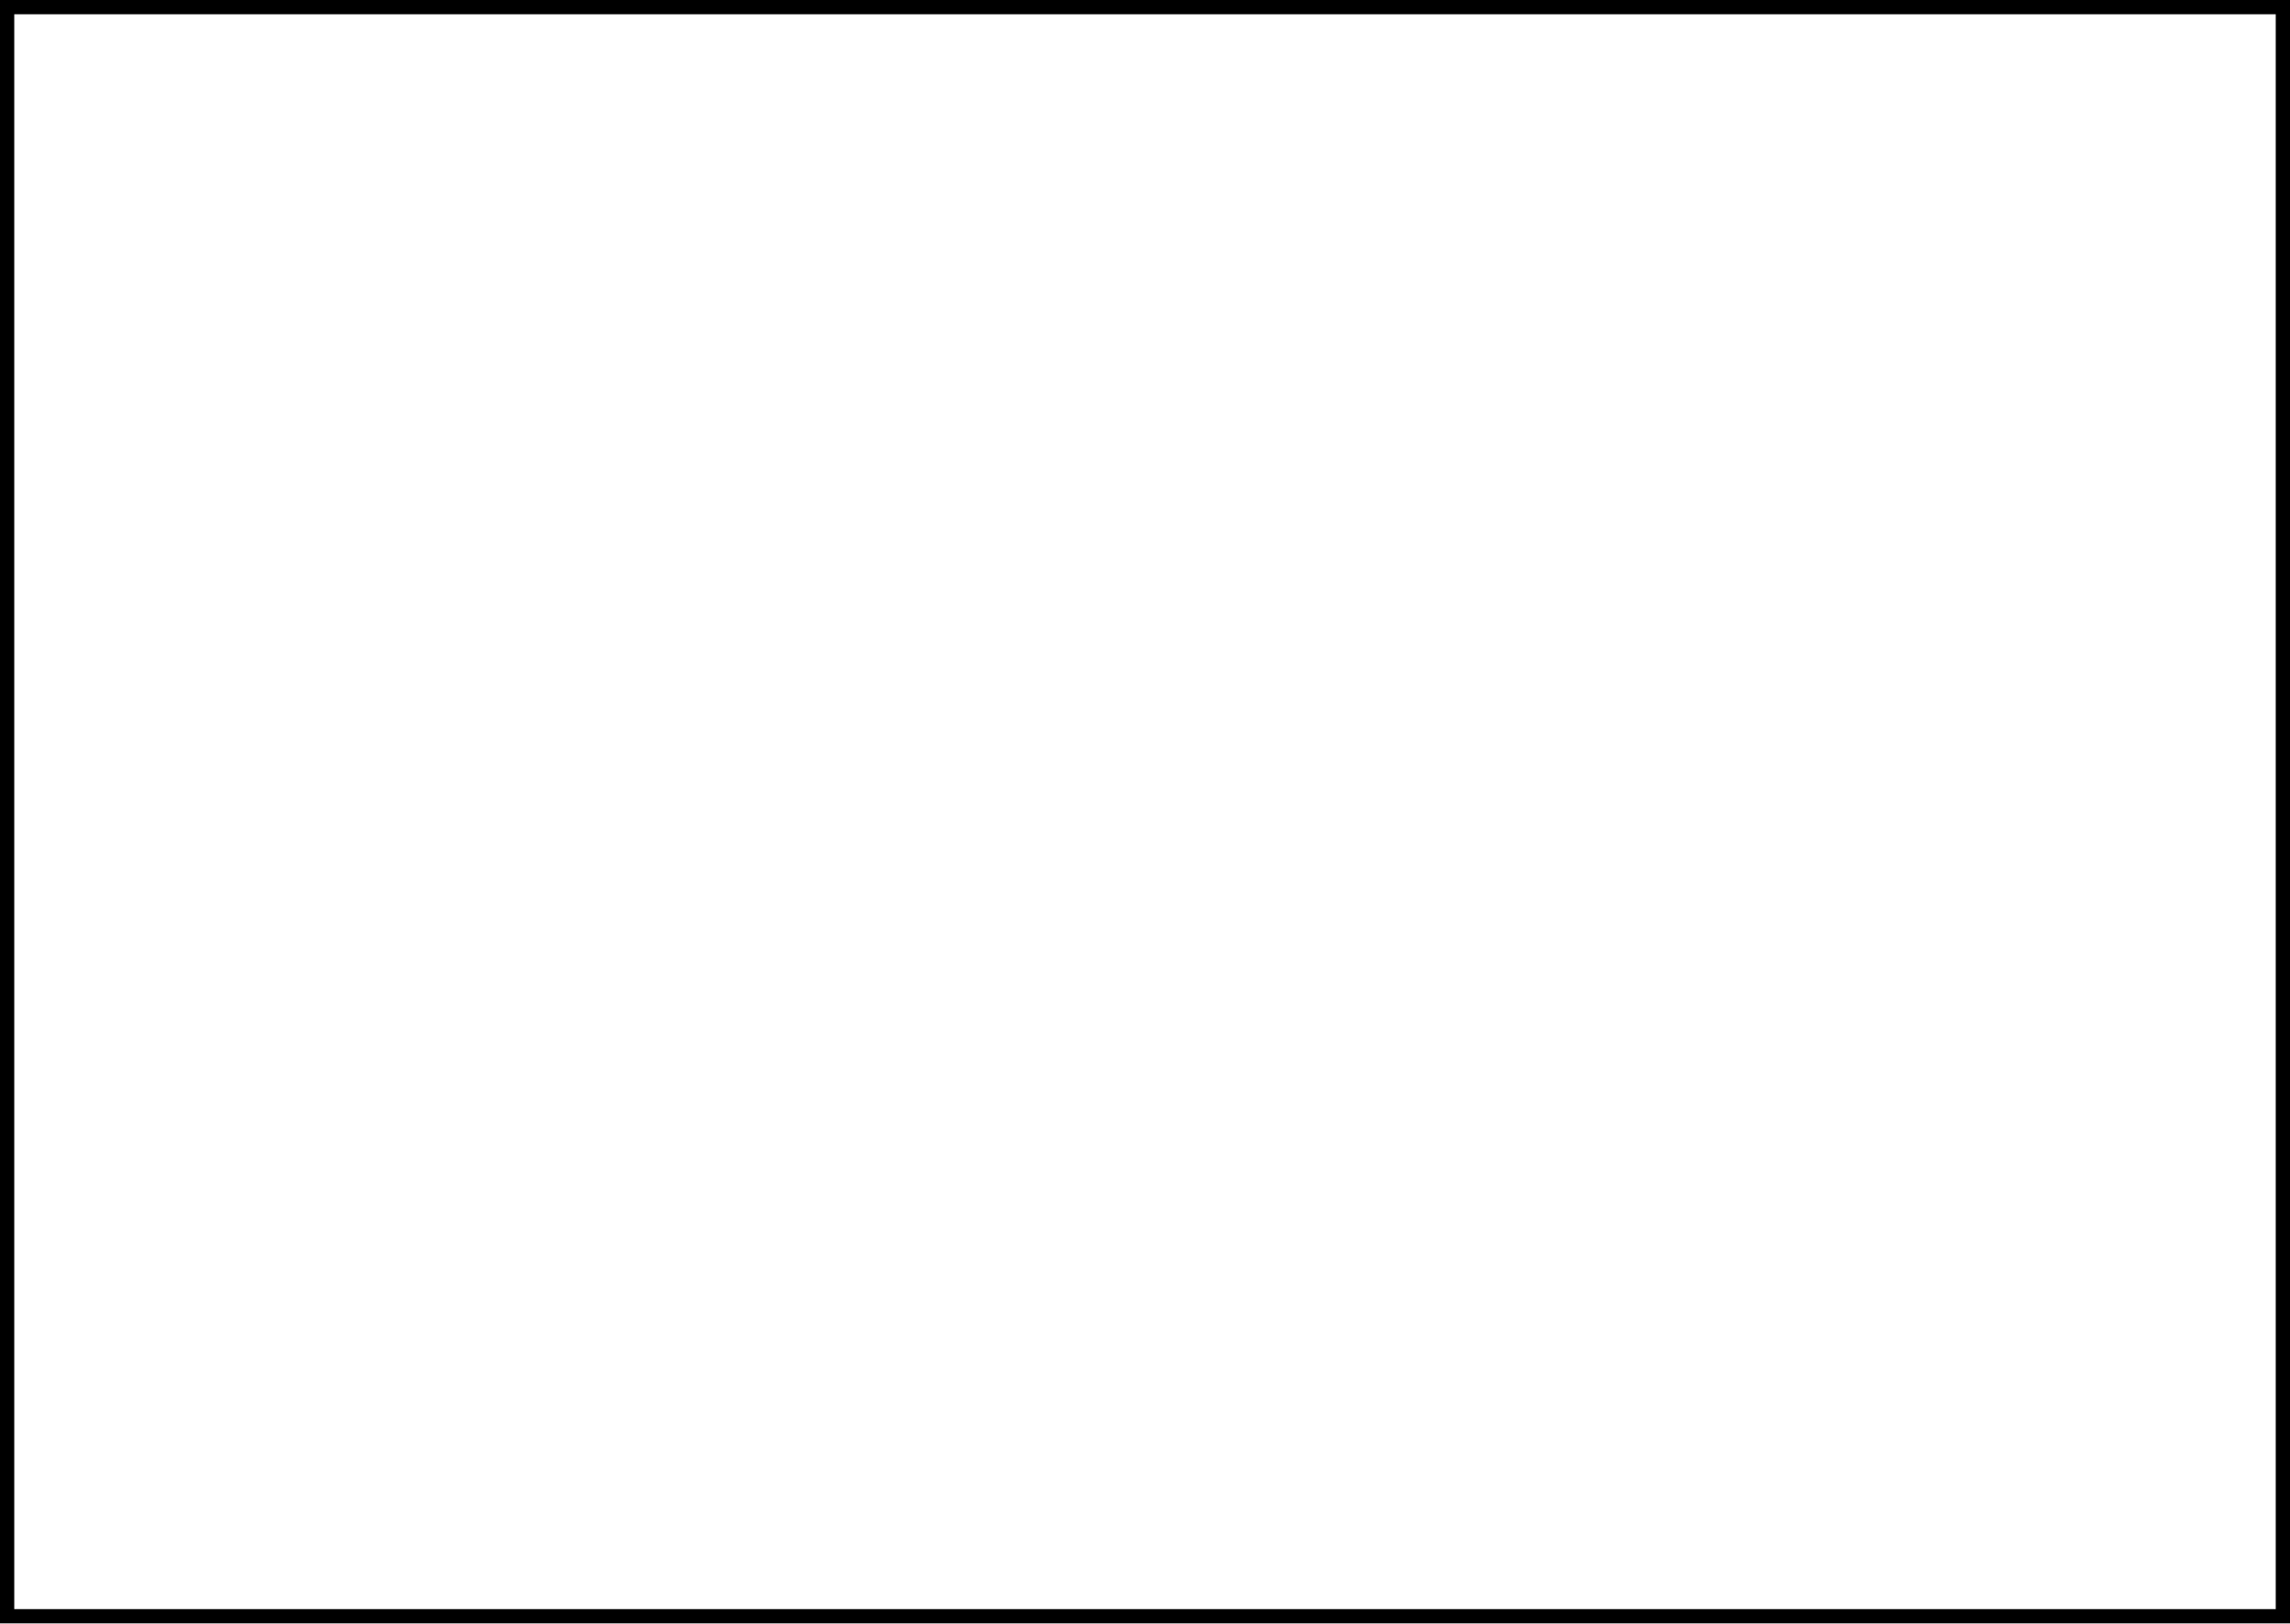
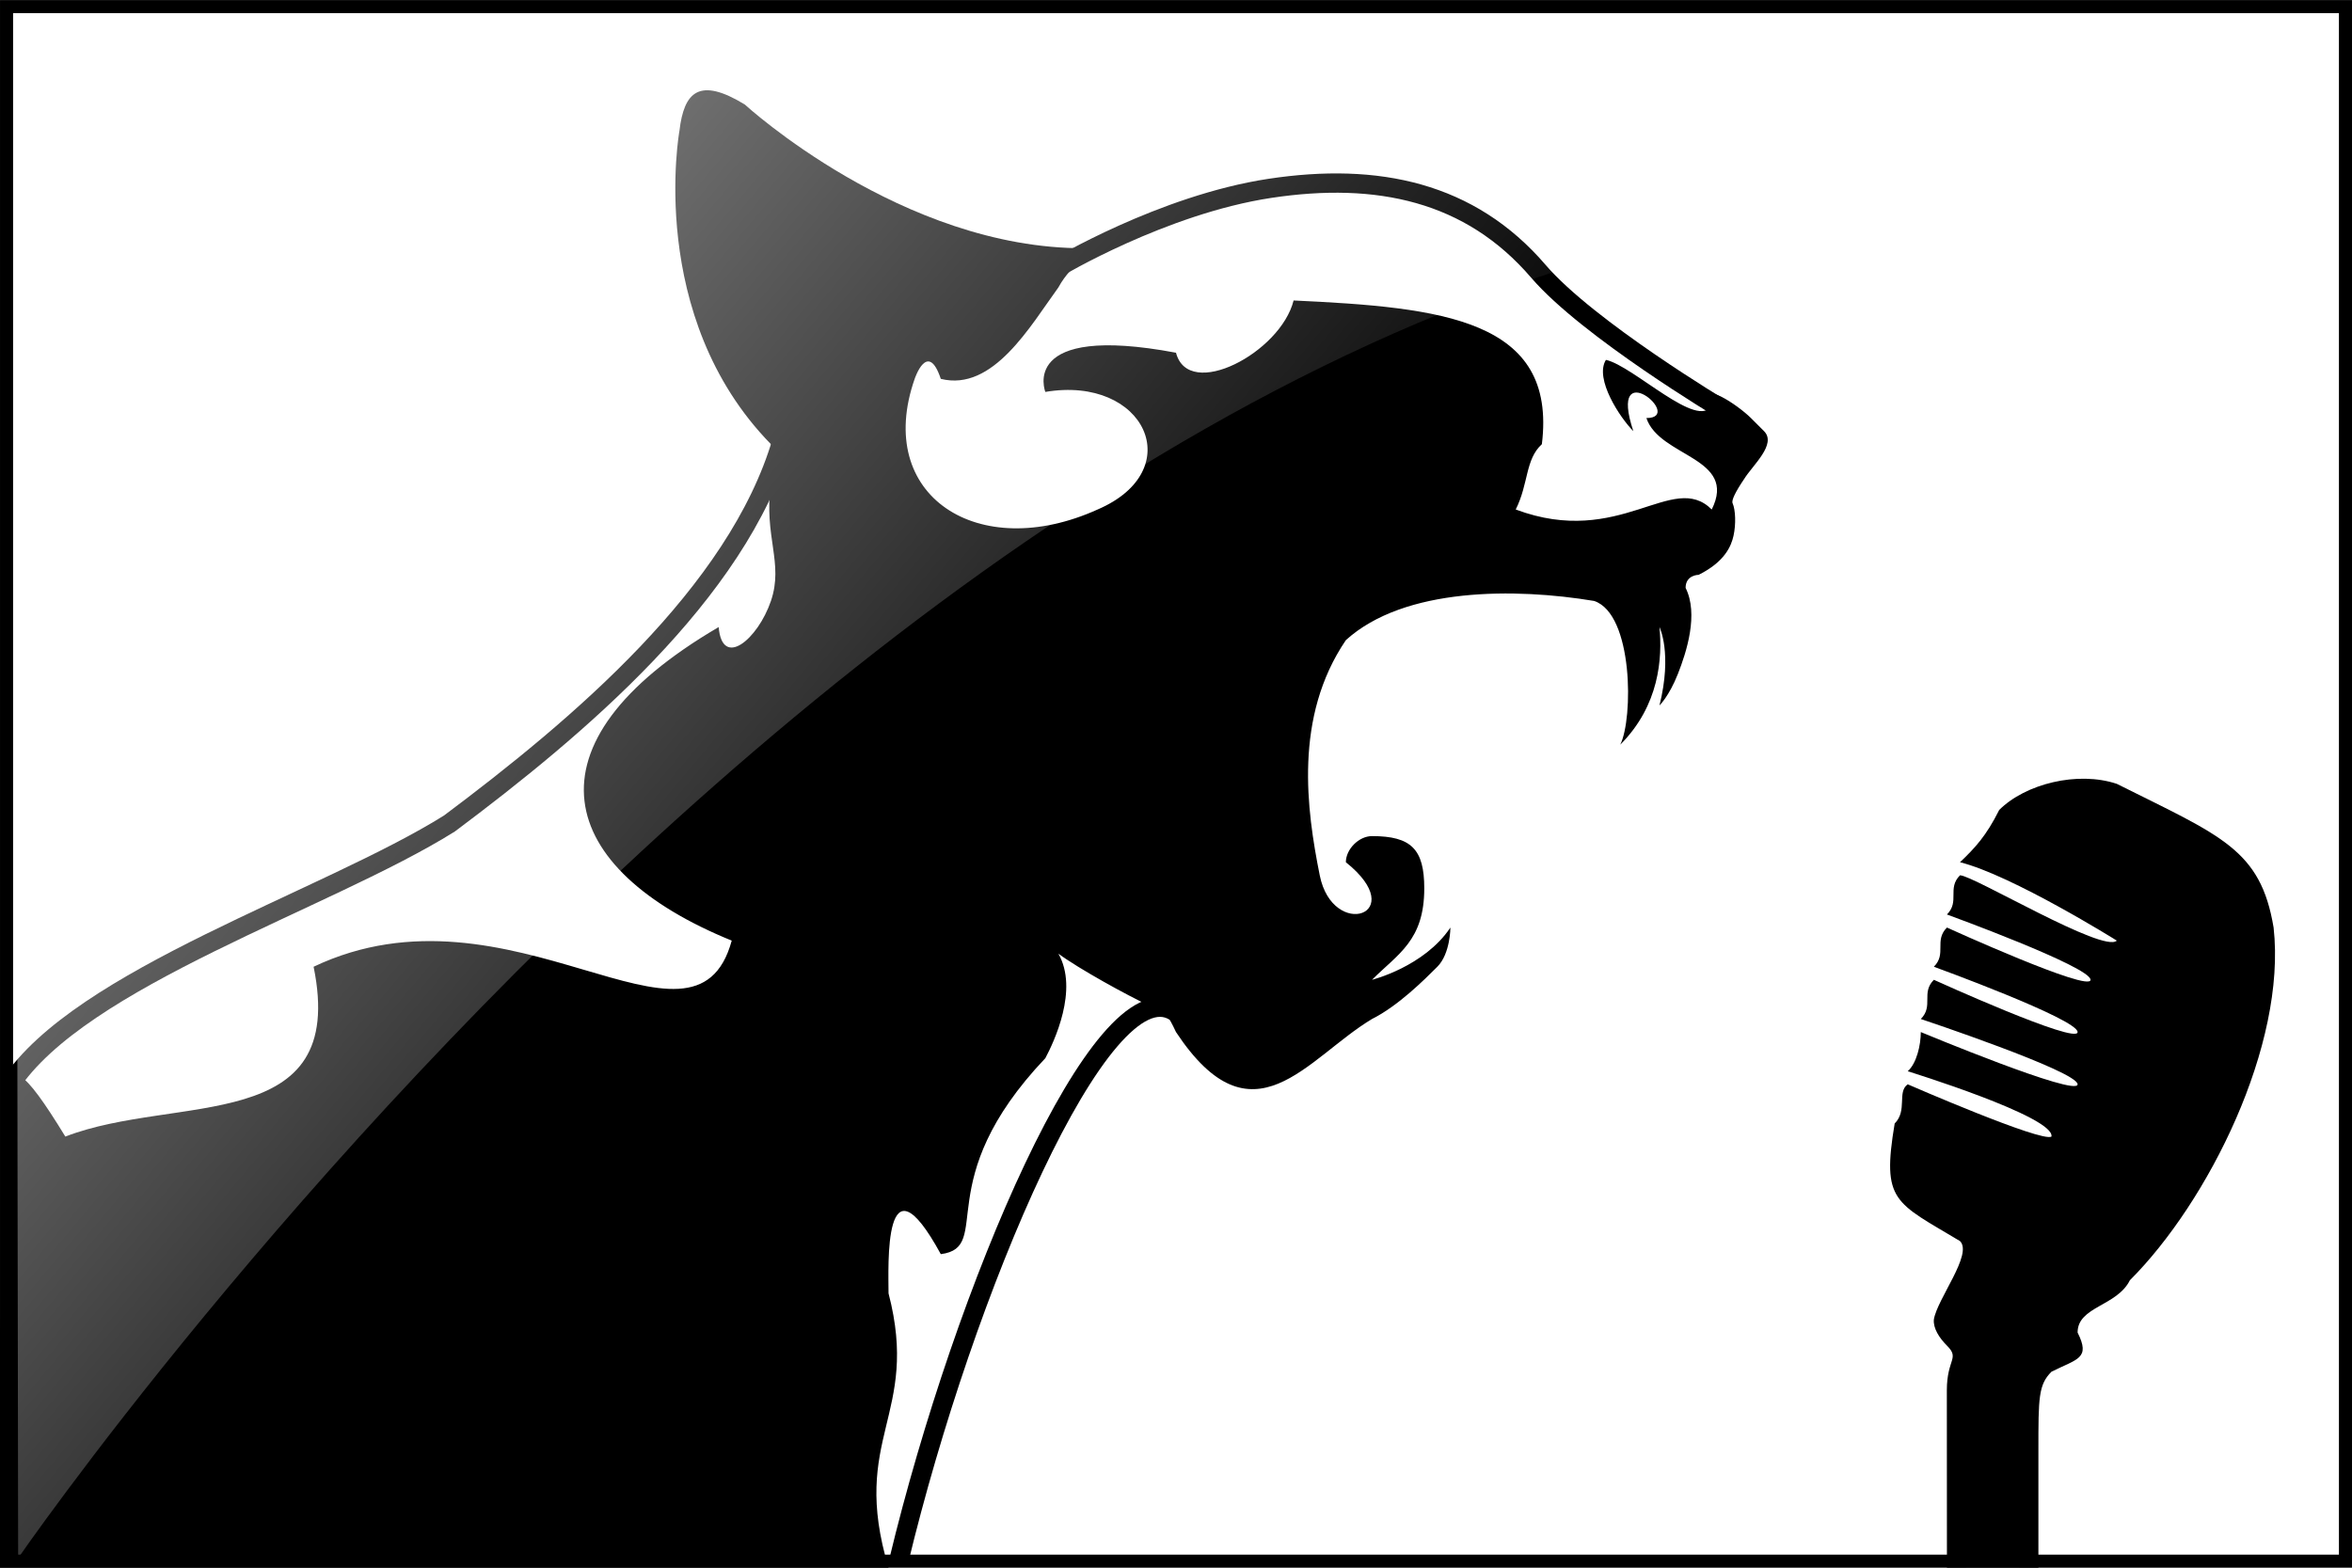
- <svg xmlns="http://www.w3.org/2000/svg" xmlns:xlink="http://www.w3.org/1999/xlink" id="svg2" width="803.152" height="569.374" version="1.0">
+ <svg xmlns="http://www.w3.org/2000/svg" xmlns:xlink="http://www.w3.org/1999/xlink" id="svg2" width="180" height="120" version="1.0">
  <defs id="defs5">
    <linearGradient id="linearGradient4436">
      <stop style="stop-color:#ffffff;stop-opacity:1;" offset="0" id="stop4438" />
      <stop style="stop-color:#ffffff;stop-opacity:0;" offset="1" id="stop4440" />
    </linearGradient>
-     <linearGradient xlink:href="#linearGradient4436" id="linearGradient4545" gradientUnits="userSpaceOnUse" gradientTransform="translate(-5.223218,-78.76395)" x1="-321.15" y1="-307.113" x2="263.366" y2="454.437" />
+     <linearGradient xlink:href="#linearGradient4436" id="linearGradient2406" gradientUnits="userSpaceOnUse" gradientTransform="matrix(0.2110212,0,0,0.2110212,-1.10221,-16.62086)" x1="-139.322" y1="-70.973" x2="428.663" y2="407.209" />
  </defs>
-   <path style="fill:url(#linearGradient4545);fill-opacity:1;fill-rule:evenodd;stroke:none;stroke-width:1px;stroke-linecap:butt;stroke-linejoin:miter;stroke-opacity:1;opacity:0.5" d="M 6.584,565.193 C 6.584,565.193 399.849,-6.67 795.359,84.229 L 798.971,4.396 L 5.695,2.919 C 5.695,2.919 6.584,565.193 6.584,565.193 z" id="path4488" />
-   <rect style="opacity:1;color:#000000;fill:none;fill-opacity:1;fill-rule:evenodd;stroke:#000000;stroke-width:5;stroke-linecap:butt;stroke-linejoin:miter;marker:none;marker-start:none;marker-mid:none;marker-end:none;stroke-miterlimit:4;stroke-dasharray:none;stroke-dashoffset:0;stroke-opacity:1;visibility:visible;display:inline;overflow:visible;enable-background:accumulate" id="rect4547" width="798.152" height="564.374" x="-800.652" y="2.5" transform="scale(-1,1)" />
+   <path style="fill:#000000" d="M 156,120 C 156.005,119.978 156,113 156,111 C 156,107 156,106 157,105 C 159,104 160,104 159,102 C 159,100 162,100 163,98 C 169,92 175,80 174,71 C 173,65 170,64 162,60 C 159,59 155,60 153,62 C 152,64 151.152,64.9 150,66 C 154,67 162,72 162,72 C 161,73 151,67 150,67 C 149,68 150,69 149,70 C 149,70 159.99,74 159.99,75 C 159.99,76 149,71 149,71 C 148,72 149,73 148,74 C 148,74 159,78 159,79 C 159,80 148,75 148,75 C 147,76 148,77 147,78 C 147,78 159,82 159,83 C 159,84 147,79 147,79 C 147,80 146.681,81.393 146,82 C 146,82 157.276,85.478 157,87 C 156.276,87.478 146,83 146,83 C 145.165,83.587 146,85 145,86 C 144,92 145,92 150,95 C 151,96 148.261,99.409 148,101 C 147.936,101.674 148.417,102.417 149,103 C 150,104 149,104 148.993,106.411 L 149,120 C 151.302,119.992 153.698,119.993 156,120 z" id="path3633" />
+   <path style="fill:#000000" d="M 57,8 C 57,8 69.039,19.054 83,19 C 83.644,19.654 82.088,19.996 81,22 C 78.864,24.931 76,30 72,29 C 71,26 70,29 70,29 C 66.869,37.955 74.877,43.129 84,39 C 91,36 87.634,28.71 80,30 C 80,30 77.915,24.728 90,27 C 90.963,30.696 98,27 99,23 C 110.373,23.53 119.175,24.433 118,34 C 116.715,35.179 117,37 116,39 C 124,42 128,36 131,39 C 133,35 127,35 126,32 C 129,32 123,27 125,33 C 124,32 122,29 122.902,27.548 C 125,28 130,33 131,31 C 130,29 133,31 134,32 C 134,32 135,33 135,33 C 136,34 134.119,35.62 133.479,36.668 C 132.812,37.652 132.5,38.3 132.595,38.514 C 132.826,39.033 132.859,40.141 132.668,41.007 C 132.492,41.803 132,43 130,44 C 130,44 129,44 129,45 C 130,47 129.083,49.883 128.408,51.591 C 127.733,53.299 127,54 127,54 C 128,50 127,48 127,48 C 127.228,50.357 127,54 124,57 C 125,55 125,47 122,46 C 116,45 107.478,44.934 103,49 C 98.999,54.896 100,62 101,67 C 102,72 108,70 103,66 C 103,65 104,64 105,64 C 108,64 109,65 109,68 C 109,72 107,73 105,75 C 105,75 109,74 111,71 C 111,71 111,73 110,74 C 109,75 107,77 105,78 C 100,81 95.868,87.86 90,79 C 89.381,77.695 89.25,77.474 88,77 C 86.218,76.167 82.577,74.161 81,73 C 82.565,75.751 80.663,79.752 80,81 C 71.064,90.415 76.086,95.472 72,96 C 67.577,87.891 68,97 68,99 C 70.441,108.369 65,110 68,120 L 34,120 L 0,120 L 0,102 C 1,85 -1.571,76.241 5,87 C 13.483,83.713 26.66,86.985 24,74 C 39.109,66.831 53.163,82.394 56,72 C 42.609,66.552 39.674,56.964 55,48 C 55.274,51.225 58.005,48.926 59,46 C 59.995,43.074 58.429,41.065 59,37 C 59.295,36.443 59.517,35.624 59,34 C 49.412,24.199 52,10 52,10 C 52.349,7.039 53.507,5.866 57,8 z" id="path3511" />
+   <path style="fill:none;fill-rule:evenodd;stroke:#000000;stroke-width:1.477;stroke-linecap:round;stroke-linejoin:miter;stroke-miterlimit:4;stroke-dasharray:none;stroke-opacity:1" d="M 131.87,31.37 C 131.87,31.37 121.524,25.188 117.739,20.772 C 112.507,14.668 105.406,13.173 97.184,14.418 C 88.962,15.664 80.864,20.523 80.864,20.523" id="path3638" />
+   <path style="fill:none;fill-rule:evenodd;stroke:#000000;stroke-width:1.477;stroke-linecap:butt;stroke-linejoin:miter;stroke-miterlimit:4;stroke-dasharray:none;stroke-opacity:1" d="M 59.85,33.742 C 56.433,45.449 44.124,55.752 34.397,63.034 C 24.992,68.92 6.119,74.838 0.762,83.06" id="path3640" />
+   <path style="fill:none;fill-rule:evenodd;stroke:#000000;stroke-width:1.477;stroke-linecap:butt;stroke-linejoin:miter;stroke-miterlimit:4;stroke-dasharray:none;stroke-opacity:1" d="M 89.862,77.406 C 84.313,74.058 73.794,98.641 68.773,119.518" id="path4412" />
+   <path style="fill:url(#linearGradient2406);fill-opacity:1;fill-rule:evenodd;stroke:none;stroke-width:1px;stroke-linecap:butt;stroke-linejoin:miter;stroke-opacity:1" d="M 1.389,119.268 C 1.389,119.268 84.377,-1.408 167.838,17.774 L 168.6,0.928 L 1.202,0.616 C 1.202,0.616 1.389,119.268 1.389,119.268 z" id="path4488" />
+   <rect style="color:#000000;fill:none;fill-opacity:1;fill-rule:evenodd;stroke:#000000;stroke-width:1;stroke-linecap:butt;stroke-linejoin:miter;marker:none;marker-start:none;marker-mid:none;marker-end:none;stroke-miterlimit:4;stroke-dasharray:none;stroke-dashoffset:0;stroke-opacity:1;visibility:visible;display:inline;overflow:visible;enable-background:accumulate" id="rect4547" width="178.999" height="118.996" x="-179.5" y="0.505" transform="scale(-1,1)" />
</svg>
